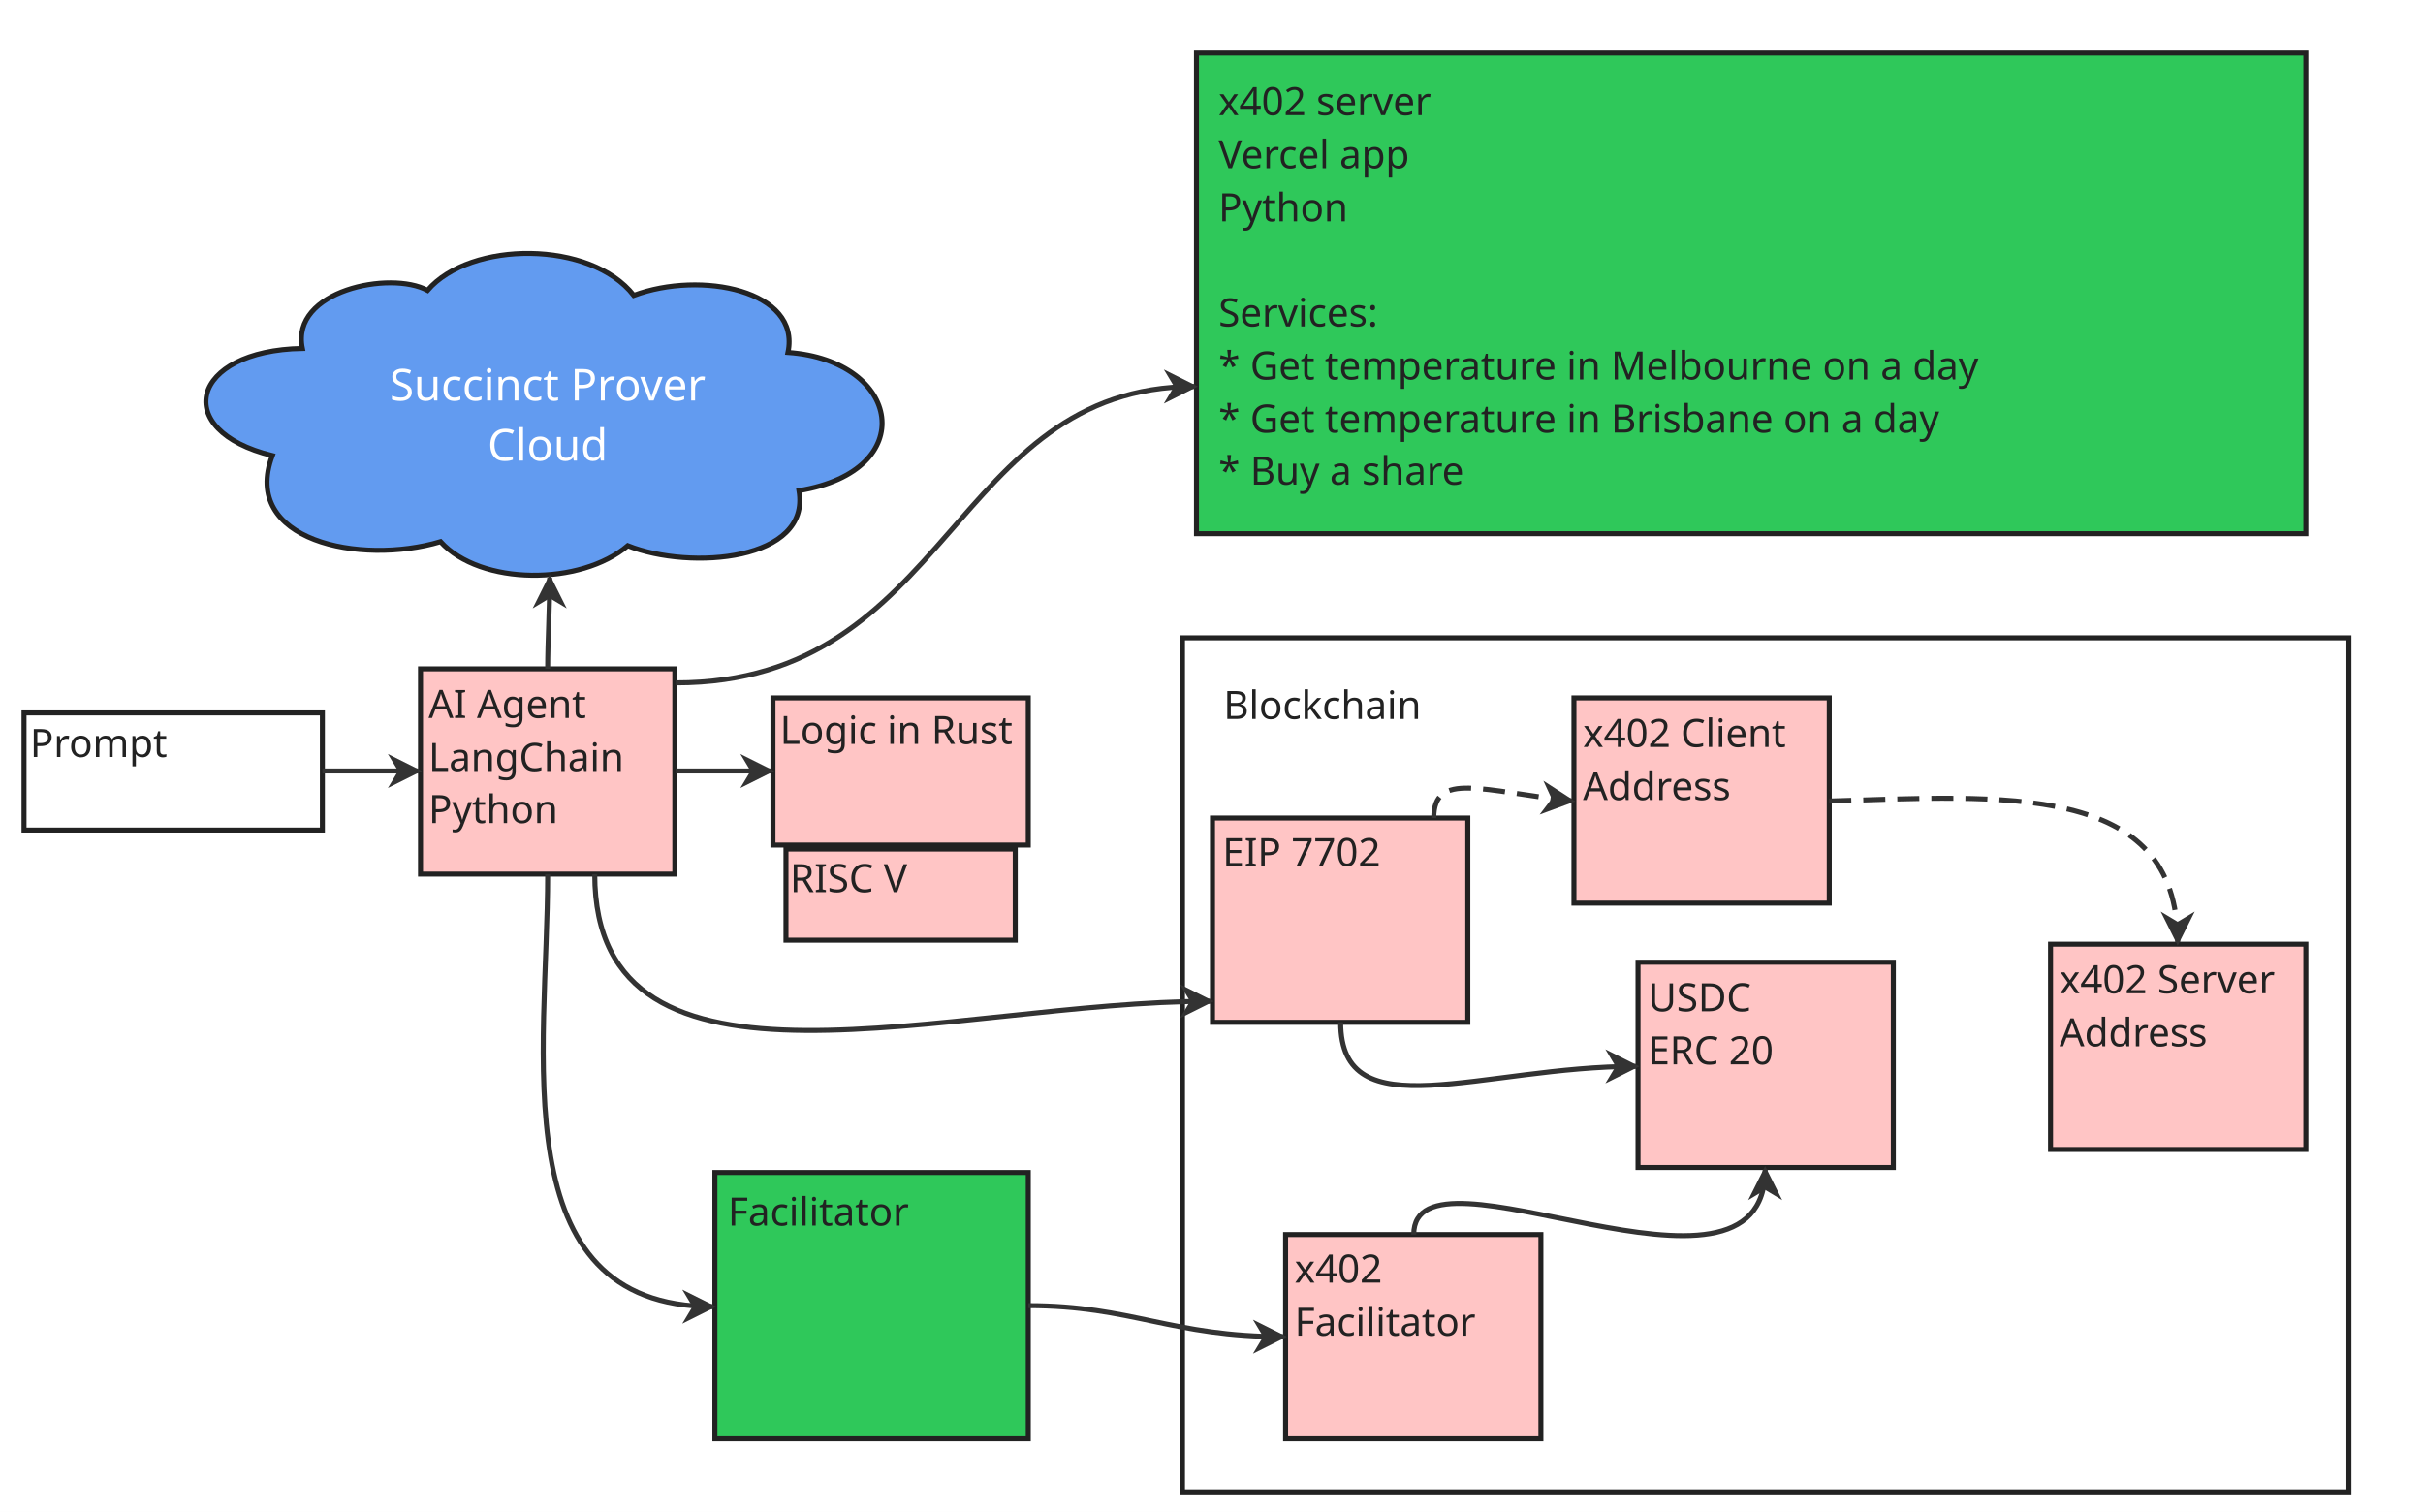
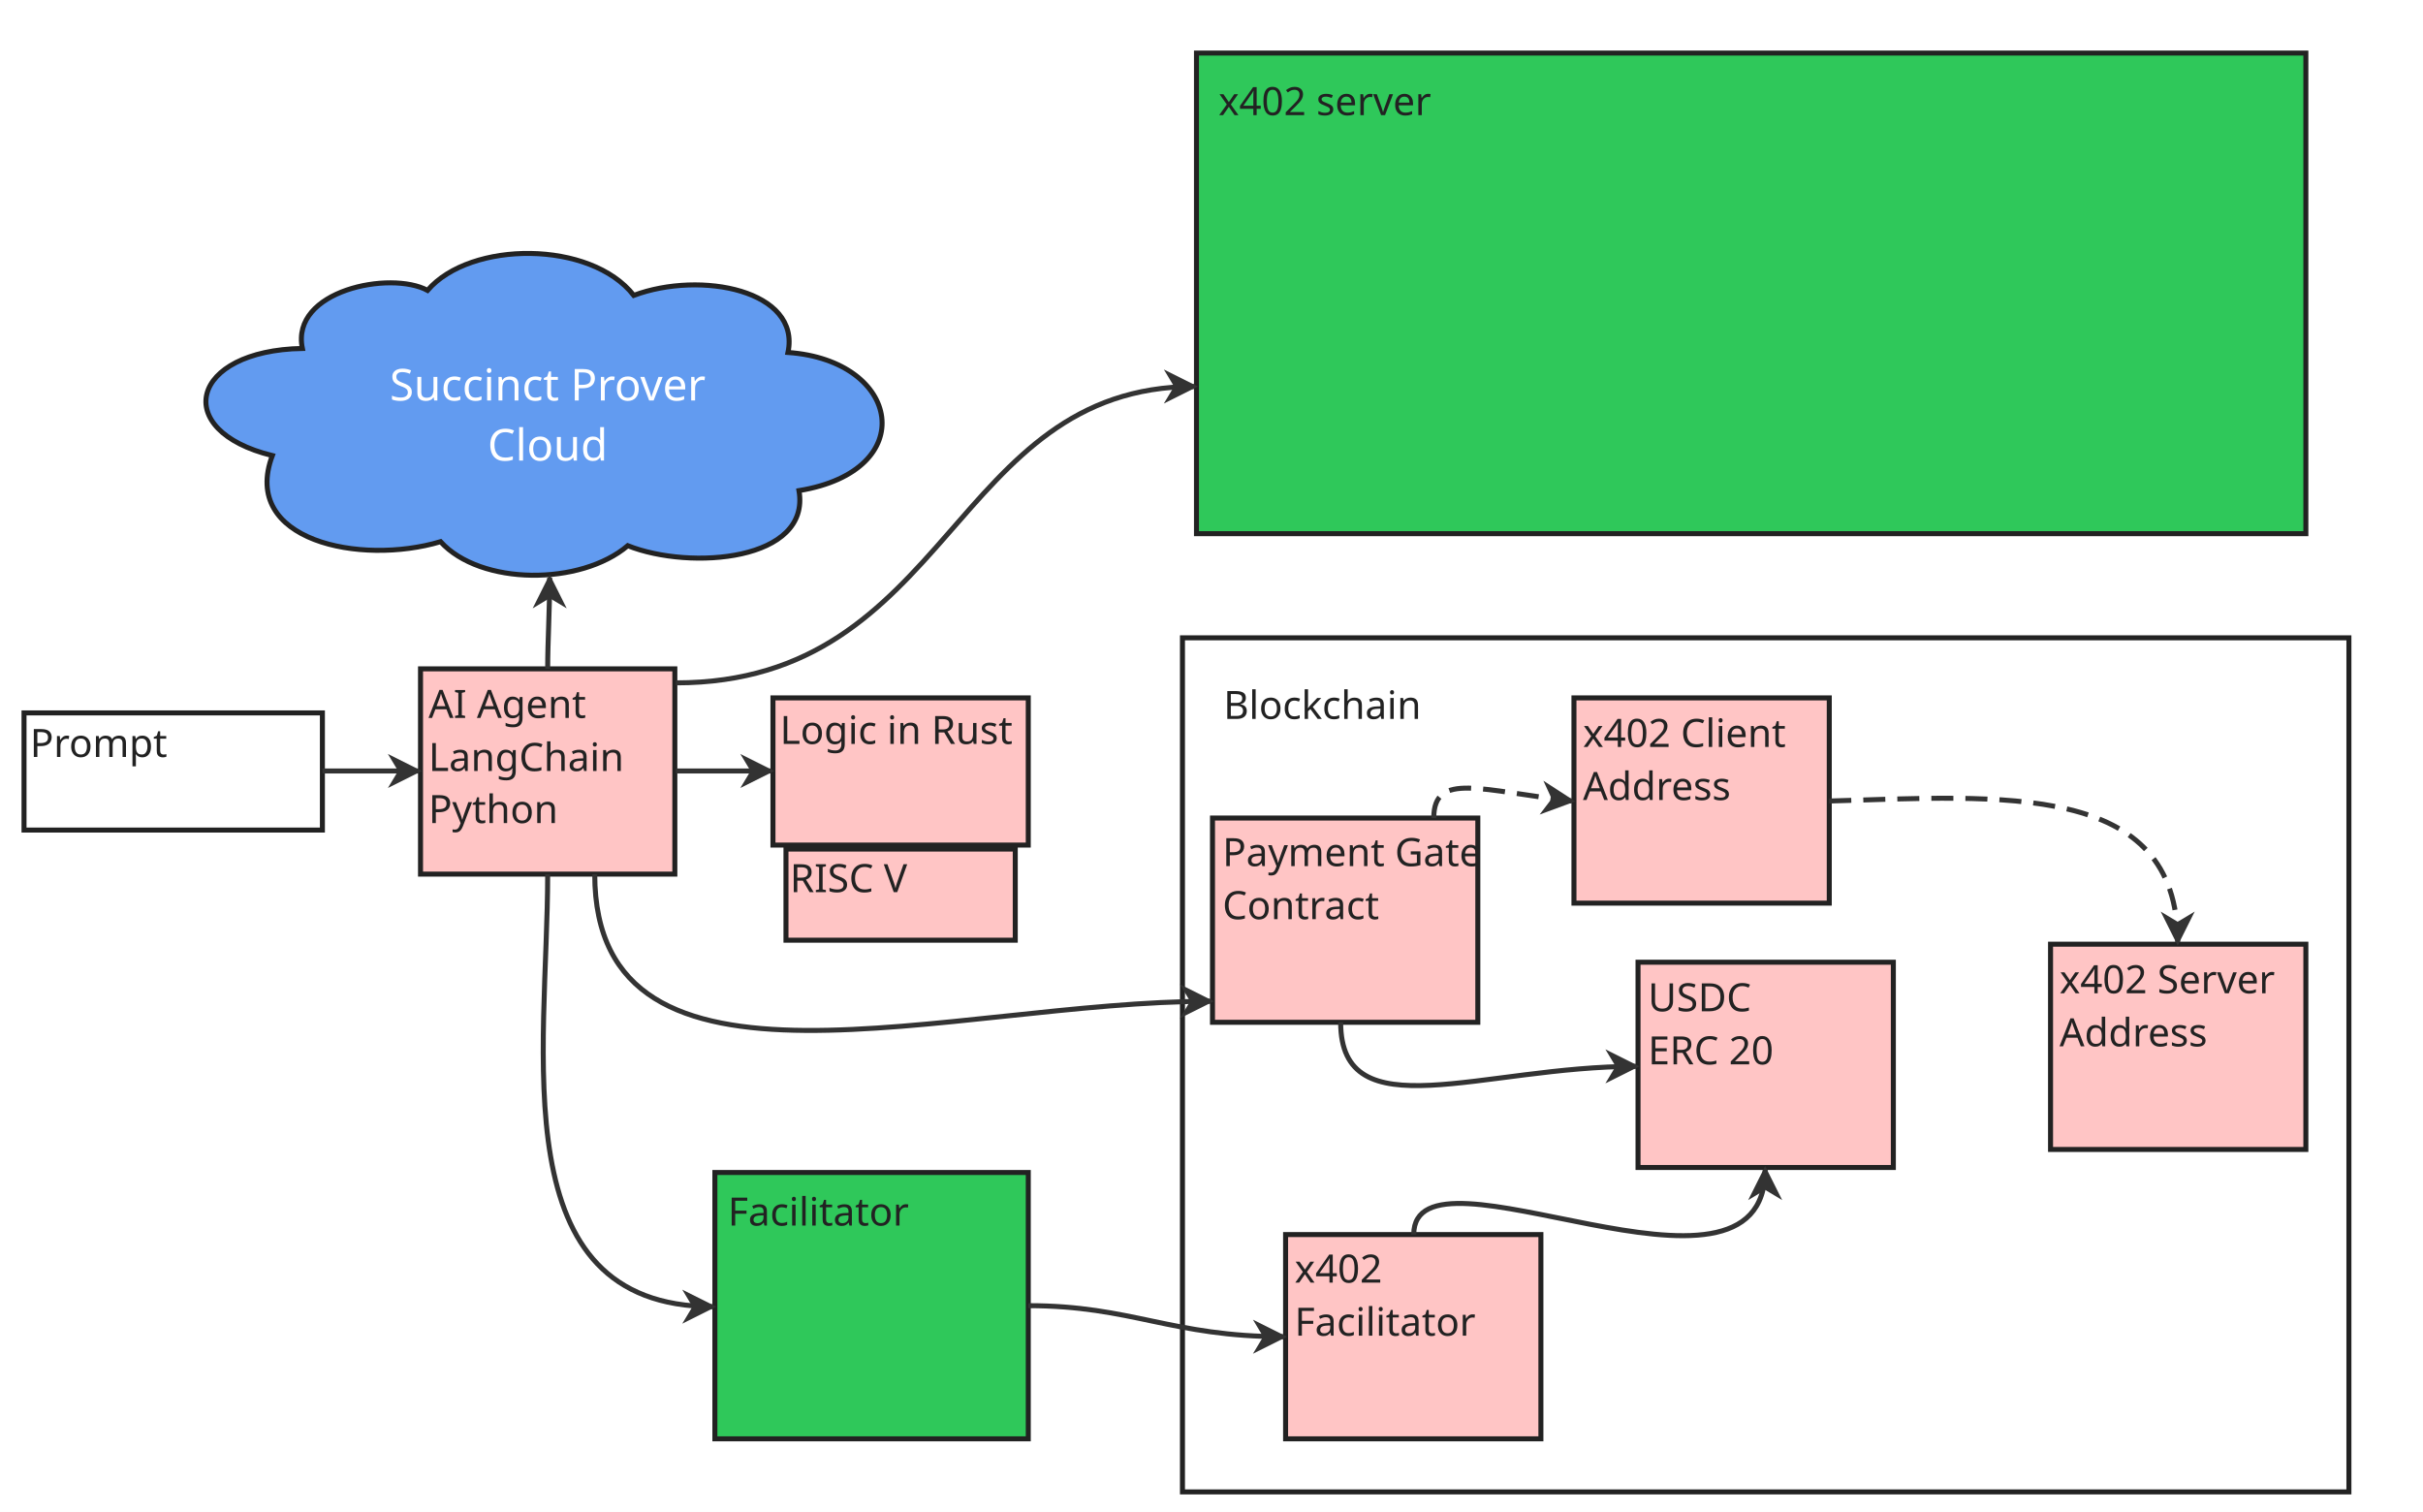
<svg xmlns="http://www.w3.org/2000/svg" viewBox="0 0 2420 1510" role="img" aria-labelledby="title">
  <defs>
    <marker id="arrow" viewBox="0 0 10 10" refX="9" refY="5" markerWidth="34" markerHeight="34" markerUnits="userSpaceOnUse" orient="auto">
      <path d="M0,0 L10,5 L0,10 L3,5 Z" fill="#333333" />
    </marker>
    <style>
      text { font-family: "Noto Sans", "Open Sans", -apple-system, "Segoe UI", Helvetica, Arial, sans-serif; font-size: 39px; fill: #222222; }
      .box { stroke: #222222; stroke-width: 5; }
      .component { fill: #ffc5c5; }
      .service { fill: #2fc85a; }
      .plain { fill: #ffffff; }
      .edge { fill: none; stroke: #333333; stroke-width: 5; marker-end: url(#arrow); }
      .dashed { stroke-dasharray: 22 12; }
    </style>
  </defs>
  <rect width="2420" height="1510" fill="#ffffff" />
  <rect class="box plain" x="1181" y="637" width="1165" height="853" />
  <text x="1222" y="718">Blockchain</text>
  <path class="box" fill="#629bf0" d="M427,290 C470,240 590,240 633,295 C700,270 800,290 787,352 C900,360 920,470 798,490 C810,560 690,570 627,545 C580,585 480,585 440,541 C360,565 240,540 272,455 C170,430 190,350 302,348 C290,290 390,270 427,290 Z" />
  <text x="547" y="400" text-anchor="middle" style="fill:#ffffff;font-size:44px">Succinct Prover</text>
  <text x="547" y="460" text-anchor="middle" style="fill:#ffffff;font-size:44px">Cloud</text>
  <rect class="box service" x="1195" y="53" width="1108" height="480" />
  <text x="1217" y="115">x402 server</text>
-   <text x="1217" y="168">Vercel app</text>
-   <text x="1217" y="221">Python</text>
-   <text x="1217" y="326">Services:</text>
-   <text x="1217" y="379">* Get temperature in Melbourne on a day</text>
-   <text x="1217" y="432">* Get temperature in Brisbane on a day</text>
-   <text x="1217" y="484">* Buy a share</text>
  <rect class="box plain" x="24" y="712" width="298" height="117" />
  <text x="30" y="756">Prompt</text>
  <rect class="box component" x="420" y="668" width="254" height="205" />
  <text x="428" y="717">AI Agent</text>
  <text x="428" y="770">LangChain</text>
  <text x="428" y="822">Python</text>
  <rect class="box component" x="772" y="697" width="255" height="147" />
  <text x="779" y="743">Logic in Rust</text>
  <rect class="box component" x="785" y="848" width="229" height="91" />
  <text x="789" y="891">RISC V</text>
  <rect class="box service" x="714" y="1171" width="313" height="266" />
  <text x="727" y="1224">Facilitator</text>
-   <rect class="box component" x="1211" y="817" width="255" height="204" />
-   <text x="1221" y="865">EIP 7702</text>
+   <rect class="box component" x="1211" y="817" width="265" height="204" />
+   <text x="1221" y="865">Payment Gate</text>
+   <text x="1221" y="918">Contract</text>
  <rect class="box component" x="1572" y="697" width="255" height="205" />
  <text x="1581" y="746">x402 Client</text>
  <text x="1581" y="799">Address</text>
  <rect class="box component" x="1636" y="961" width="255" height="205" />
  <text x="1646" y="1010">USDC</text>
  <text x="1646" y="1063">ERC 20</text>
  <rect class="box component" x="2048" y="943" width="255" height="205" />
  <text x="2057" y="992">x402 Server</text>
  <text x="2057" y="1045">Address</text>
  <rect class="box component" x="1284" y="1233" width="255" height="204" />
  <text x="1293" y="1281">x402</text>
  <text x="1293" y="1334">Facilitator</text>
  <path class="edge" d="M322,770 L418,770" />
  <path class="edge" d="M547,668 C547,640 549,610 549,577" />
  <path class="edge" d="M675,682 C950,682 950,386 1193,386" />
  <path class="edge" d="M675,770 L770,770" />
  <path class="edge" d="M594,873 C594,1120 950,1000 1209,1000" />
  <path class="edge" d="M547,873 C547,1050 500,1305 712,1305" />
  <path class="edge" d="M1027,1304 C1130,1304 1170,1335 1282,1335" />
  <path class="edge" d="M1339,1021 C1339,1130 1480,1065 1634,1065" />
  <path class="edge" d="M1412,1233 C1412,1130 1763,1330 1763,1168" />
  <path class="edge dashed" d="M1432,817 C1432,770 1480,790 1570,800" />
  <path class="edge dashed" d="M1827,800 C2000,795 2175,780 2175,941" />
</svg>
